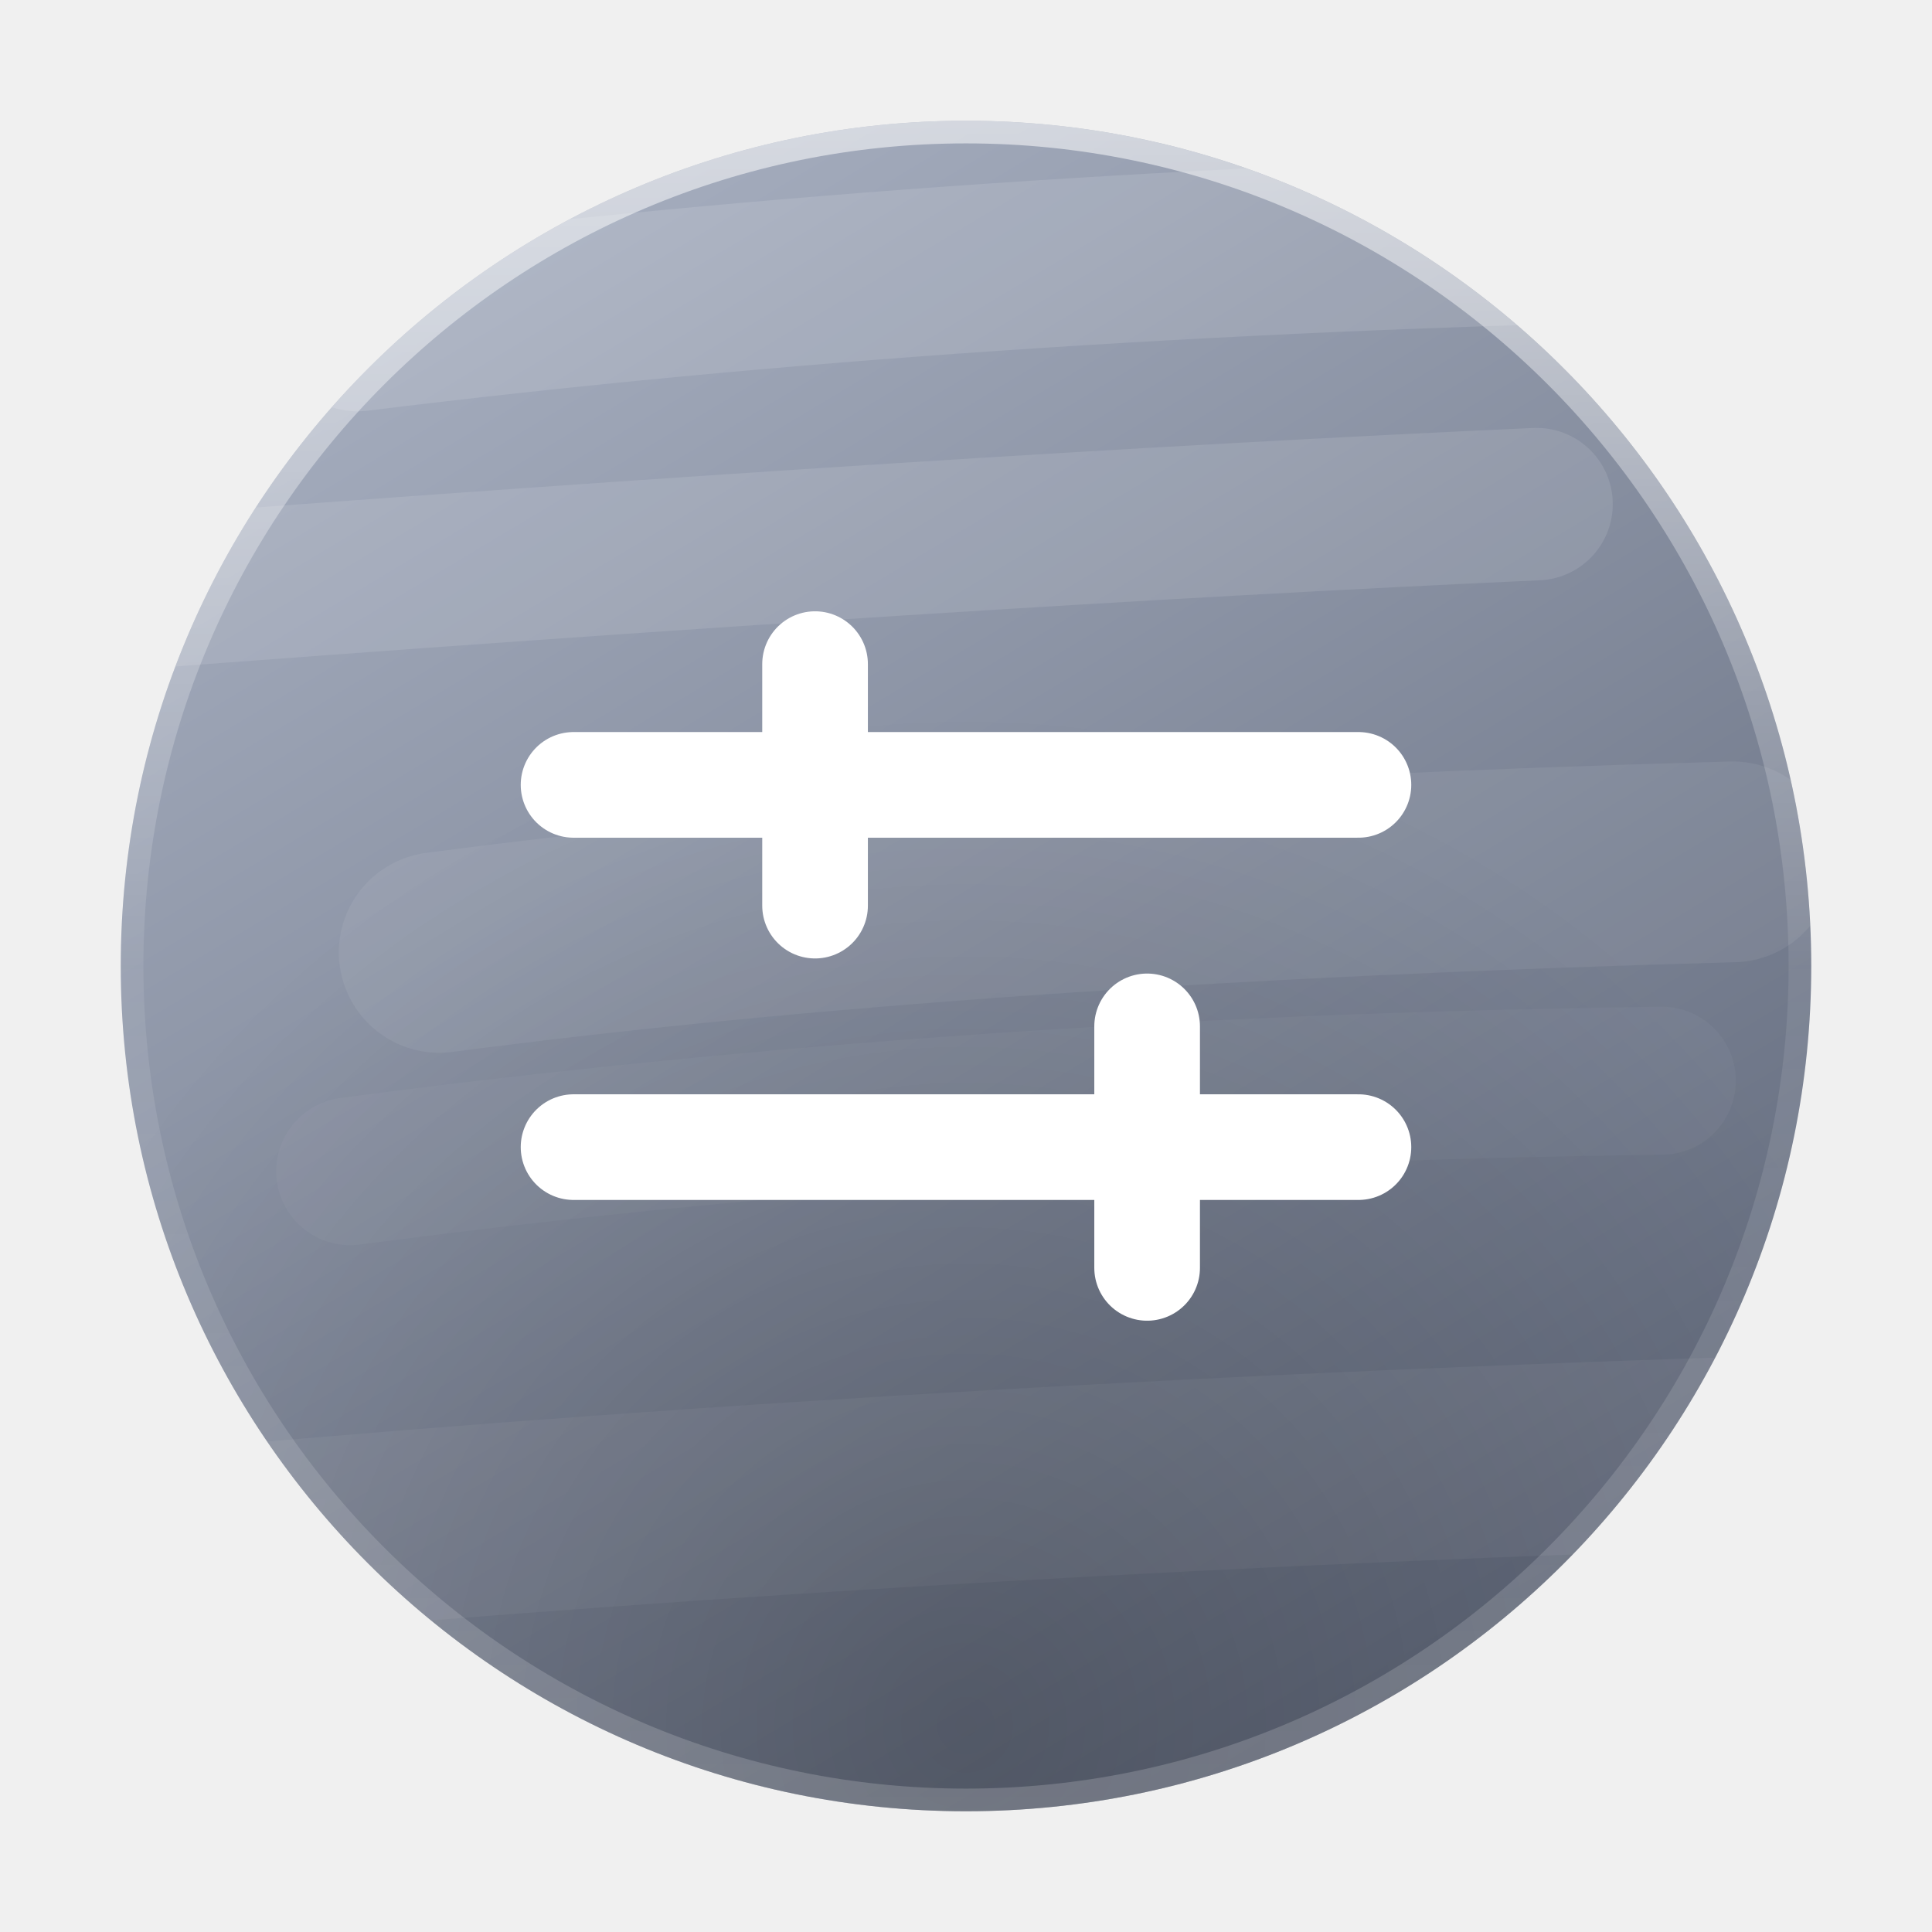
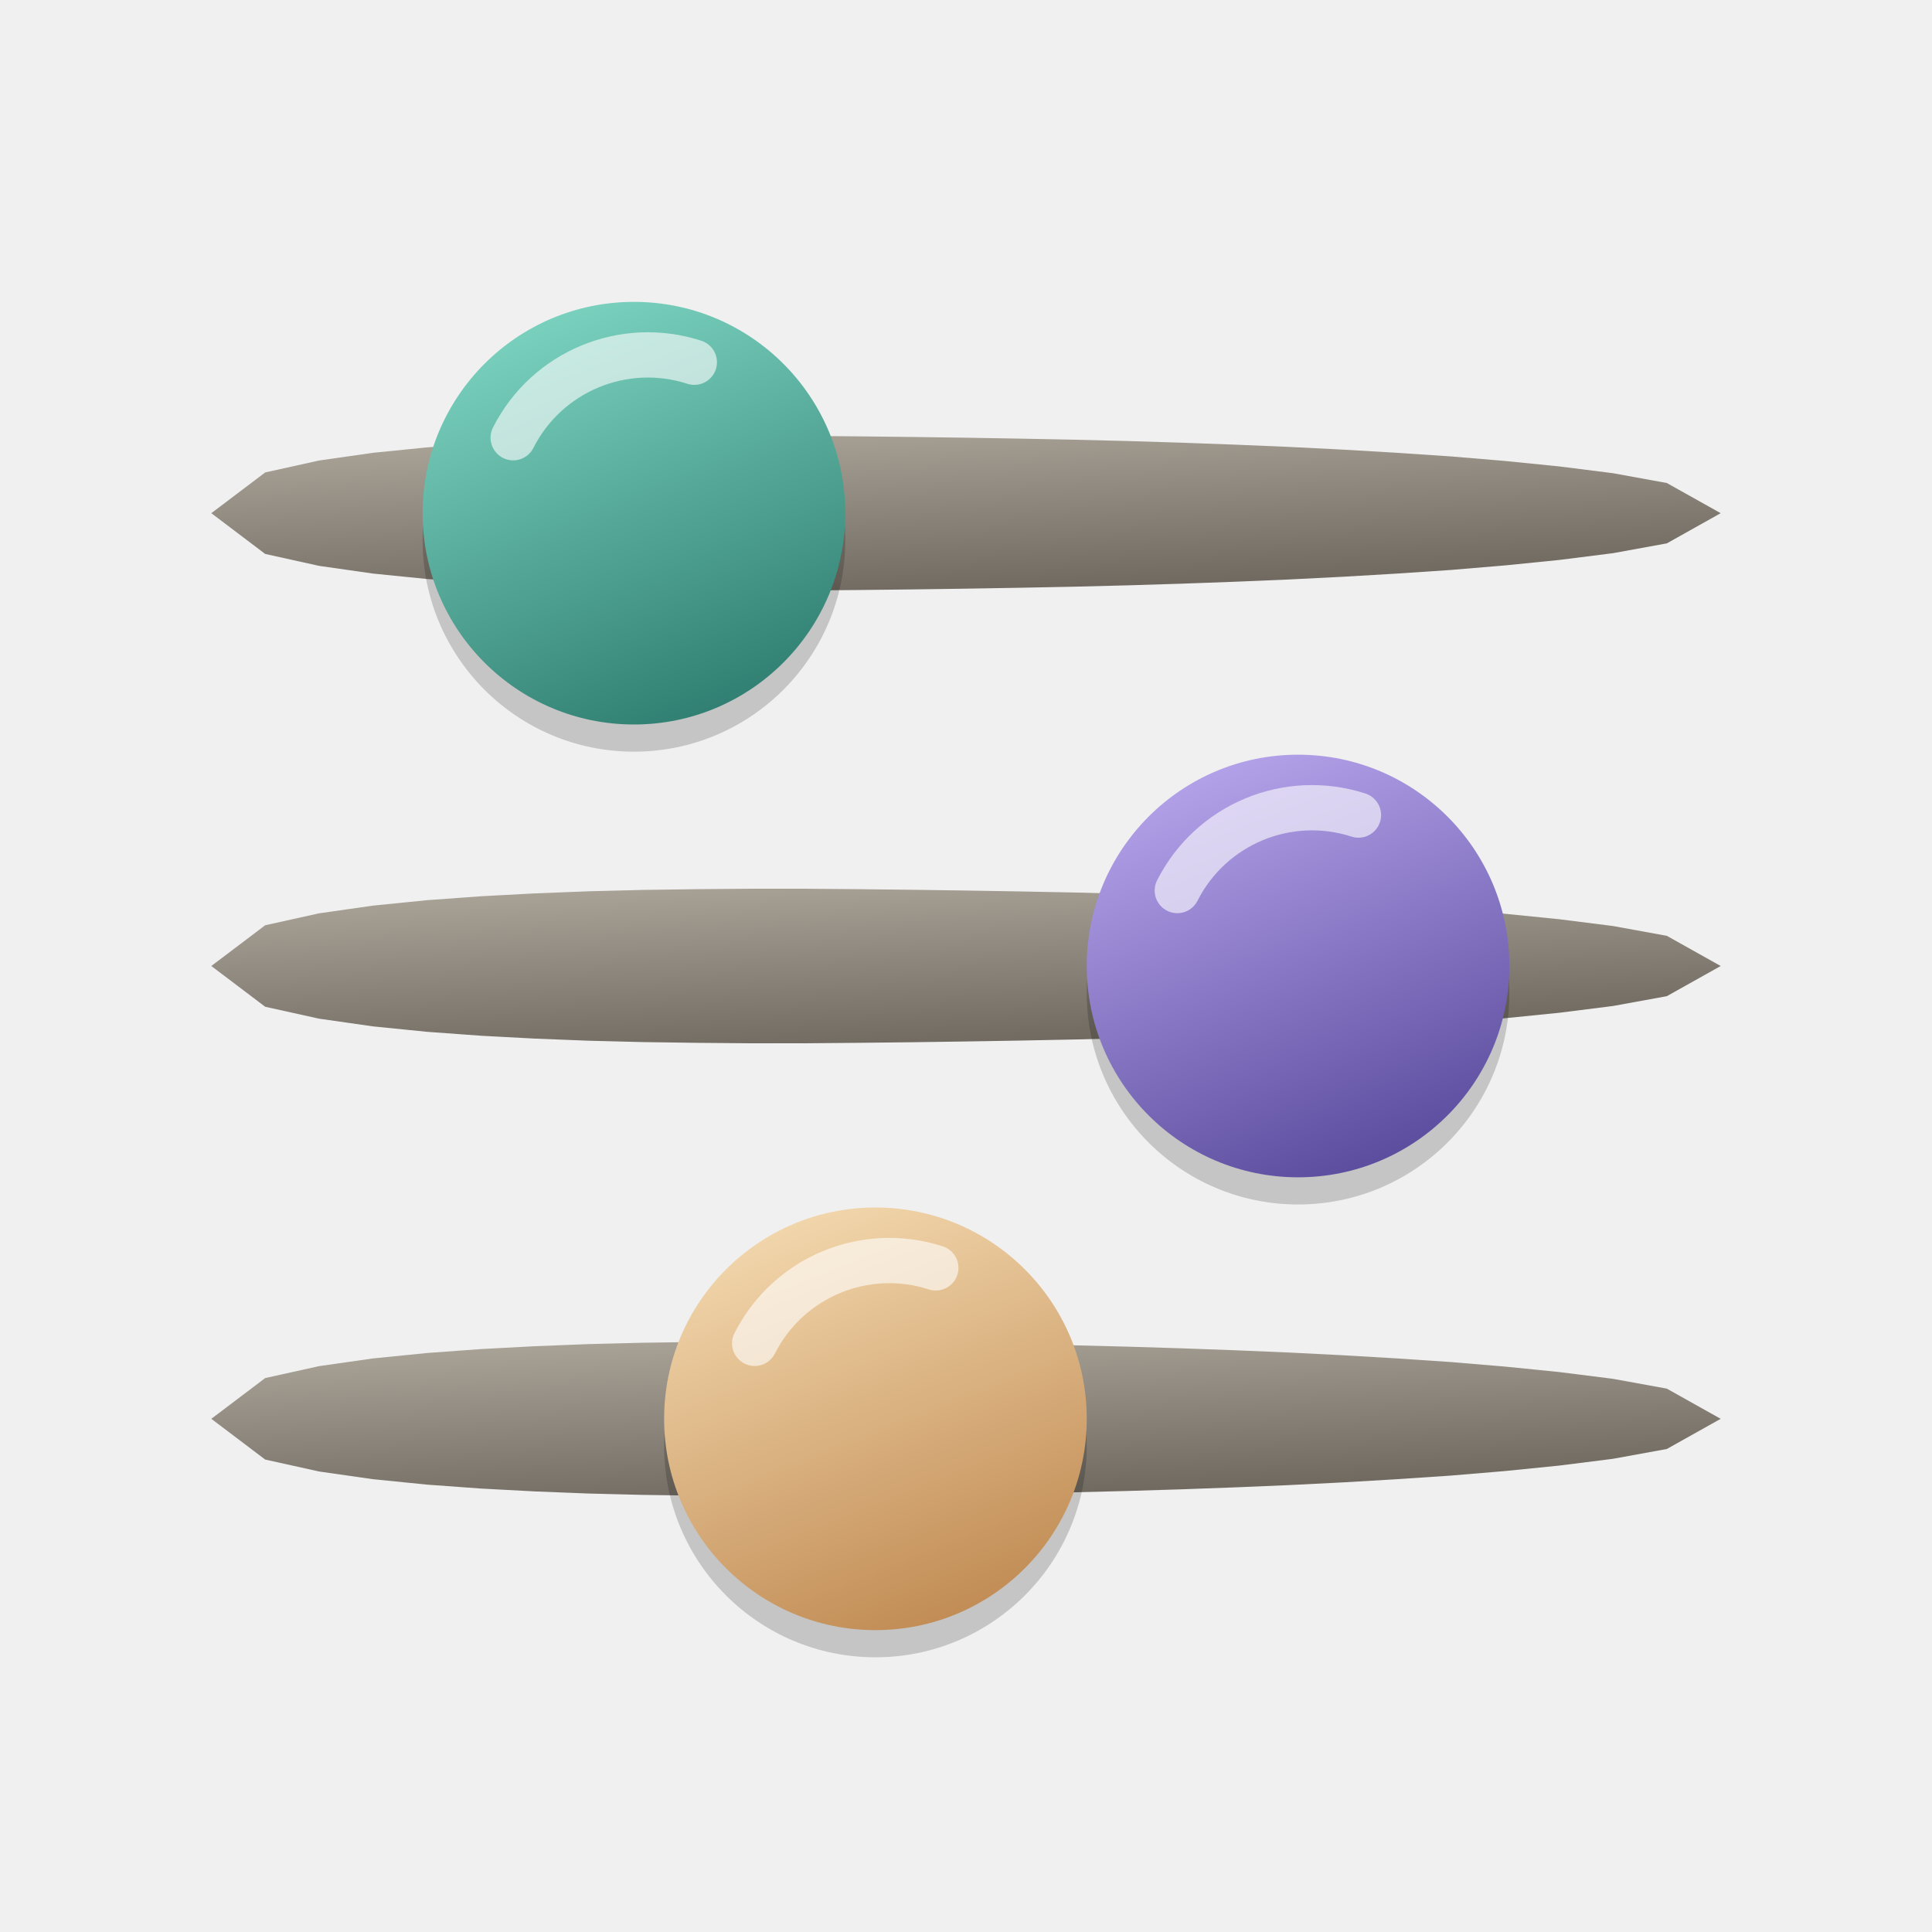
<svg xmlns="http://www.w3.org/2000/svg" viewBox="0 0 128 128">
  <defs>
-     <linearGradient id="glaze" x1="0.2" y1="0" x2="0.8" y2="1">
-       <stop offset="0" stop-color="#A9B1C2" />
-       <stop offset="1" stop-color="#5D6577" />
+     <linearGradient id="g1" x1="0.3" y1="0.0" x2="0.7" y2="1.0">
+       <stop offset="0" stop-color="#A8A196" />
+       <stop offset="1" stop-color="#6C665D" />
    </linearGradient>
-     <linearGradient id="rim" x1="0" y1="0" x2="0" y2="1">
-       <stop offset="0" stop-color="#FFFFFF" stop-opacity="0.55" />
-       <stop offset="0.5" stop-color="#FFFFFF" stop-opacity="0.08" />
-       <stop offset="1" stop-color="#FFFFFF" stop-opacity="0.18" />
+     <linearGradient id="g2" x1="0.3" y1="0.0" x2="0.7" y2="1.0">
+       <stop offset="0" stop-color="#7CD3C0" />
+       <stop offset="1" stop-color="#2E7D70" />
    </linearGradient>
-     <radialGradient id="shade" cx="0.5" cy="0.95" r="0.6">
-       <stop offset="0" stop-color="#000000" stop-opacity="0.22" />
-       <stop offset="1" stop-color="#000000" stop-opacity="0" />
-     </radialGradient>
-     <clipPath id="pebble">
-       <circle cx="64" cy="64" r="56" />
-     </clipPath>
+     <linearGradient id="g3" x1="0.3" y1="0.0" x2="0.7" y2="1.0">
+       <stop offset="0" stop-color="#B5A3EB" />
+       <stop offset="1" stop-color="#5A4A9C" />
+     </linearGradient>
+     <linearGradient id="g4" x1="0.3" y1="0.0" x2="0.7" y2="1.0">
+       <stop offset="0" stop-color="#F3D8AE" />
+       <stop offset="1" stop-color="#C08A52" />
+     </linearGradient>
  </defs>
-   <circle cx="64" cy="64" r="56" fill="url(#glaze)" />
-   <g clip-path="url(#pebble)">
-     <path d="M23.7 21.7 Q64 16.7 111.7 15.7" stroke="#FFFFFF" stroke-opacity="0.116" stroke-width="11.1" stroke-linecap="round" fill="none" />
-     <path d="M7.5 39.4 Q64 35.1 101.8 33.4" stroke="#FFFFFF" stroke-opacity="0.105" stroke-width="10.1" stroke-linecap="round" fill="none" />
-     <path d="M29.1 63.1 Q64 58.5 114.8 57.1" stroke="#FFFFFF" stroke-opacity="0.066" stroke-width="13.3" stroke-linecap="round" fill="none" />
-     <path d="M23.2 77.6 Q64 72.2 110.1 71.6" stroke="#FFFFFF" stroke-opacity="0.033" stroke-width="9.8" stroke-linecap="round" fill="none" />
-     <path d="M15.2 102.1 Q64 97.8 119.8 96.1" stroke="#FFFFFF" stroke-opacity="0.051" stroke-width="12.7" stroke-linecap="round" fill="none" />
-     <circle cx="64" cy="64" r="56" fill="url(#shade)" />
-   </g>
-   <circle cx="64" cy="64" r="55.25" fill="none" stroke="url(#rim)" stroke-width="1.5" />
-   <path d="M38 52 h52 M38 76 h52 M54 44 v16 M76 68 v16" fill="none" stroke="#FFFFFF" stroke-width="7" stroke-linecap="round" stroke-linejoin="round" />
+   <path d="M14.00,34.00 L17.57,31.30 L21.14,30.51 L24.71,30.00 L28.29,29.64 L31.86,29.38 L35.43,29.19 L39.00,29.05 L42.57,28.96 L46.14,28.91 L49.71,28.88 L53.29,28.88 L56.86,28.91 L60.43,28.95 L64.00,29.00 L67.57,29.06 L71.14,29.13 L74.71,29.22 L78.29,29.33 L81.86,29.46 L85.43,29.61 L89.00,29.79 L92.57,30.00 L96.14,30.24 L99.71,30.54 L103.29,30.90 L106.86,31.35 L110.43,32.00 L114.00,34.00 L114.00,34.00 L110.43,36.00 L106.86,36.65 L103.29,37.10 L99.71,37.46 L96.14,37.76 L92.57,38.00 L89.00,38.21 L85.43,38.39 L81.86,38.54 L78.29,38.67 L74.71,38.78 L71.14,38.87 L67.57,38.94 L64.00,39.00 L60.43,39.05 L56.86,39.09 L53.29,39.12 L49.71,39.12 L46.14,39.09 L42.57,39.04 L39.00,38.95 L35.43,38.81 L31.86,38.62 L28.29,38.36 L24.71,38.00 L21.14,37.49 L17.57,36.70 L14.00,34.00 Z" fill="url(#g1)" opacity="1.0" />
+   <path d="M14.00,64.00 L17.57,61.30 L21.14,60.51 L24.71,60.00 L28.29,59.64 L31.86,59.38 L35.43,59.19 L39.00,59.05 L42.57,58.96 L46.14,58.91 L49.71,58.88 L53.29,58.88 L56.86,58.91 L60.43,58.95 L64.00,59.00 L67.57,59.06 L71.14,59.13 L74.71,59.22 L78.29,59.33 L81.86,59.46 L85.43,59.61 L89.00,59.79 L92.57,60.00 L96.14,60.24 L99.71,60.54 L103.29,60.90 L106.86,61.35 L110.43,62.00 L114.00,64.00 L114.00,64.00 L110.43,66.00 L106.86,66.65 L103.29,67.10 L99.71,67.46 L96.14,67.76 L92.57,68.00 L89.00,68.21 L85.43,68.39 L81.86,68.54 L78.29,68.67 L74.71,68.78 L71.14,68.87 L67.57,68.94 L64.00,69.00 L60.43,69.05 L56.86,69.09 L53.29,69.12 L49.71,69.12 L46.14,69.09 L42.57,69.04 L39.00,68.95 L35.43,68.81 L31.86,68.62 L28.29,68.36 L24.71,68.00 L21.14,67.49 L17.57,66.70 L14.00,64.00 Z" fill="url(#g1)" opacity="1.0" />
+   <path d="M14.00,94.00 L17.57,91.30 L21.14,90.51 L24.71,90.00 L28.29,89.64 L31.86,89.38 L35.43,89.19 L39.00,89.05 L42.57,88.96 L46.14,88.91 L49.71,88.88 L53.29,88.88 L56.86,88.91 L60.43,88.95 L64.00,89.00 L67.57,89.06 L71.14,89.13 L74.71,89.22 L78.29,89.33 L81.86,89.46 L85.43,89.61 L89.00,89.79 L92.57,90.00 L96.14,90.24 L99.71,90.54 L103.29,90.90 L106.86,91.35 L110.43,92.00 L114.00,94.00 L114.00,94.00 L110.43,96.00 L106.86,96.65 L103.29,97.10 L99.71,97.46 L96.14,97.76 L92.57,98.00 L89.00,98.21 L85.43,98.39 L81.86,98.54 L78.29,98.67 L74.71,98.78 L71.14,98.87 L67.57,98.94 L64.00,99.00 L60.43,99.05 L56.86,99.09 L53.29,99.12 L49.71,99.12 L46.14,99.09 L42.57,99.04 L39.00,98.95 L35.43,98.81 L31.86,98.62 L28.29,98.36 L24.71,98.00 L21.14,97.49 L17.57,96.70 L14.00,94.00 Z" fill="url(#g1)" opacity="1.0" />
+   <circle cx="42" cy="35.8" r="14" fill="#000000" opacity="0.18" />
+   <circle cx="42" cy="34" r="14" fill="url(#g2)" />
+   <path d="M34,29 A10 10 0 0 1 46,24" fill="none" stroke="#ffffff" stroke-opacity="0.6" stroke-width="3" stroke-linecap="round" />
+   <circle cx="86" cy="65.8" r="14" fill="#000000" opacity="0.18" />
+   <circle cx="86" cy="64" r="14" fill="url(#g3)" />
+   <path d="M78,59 A10 10 0 0 1 90,54" fill="none" stroke="#ffffff" stroke-opacity="0.6" stroke-width="3" stroke-linecap="round" />
+   <circle cx="58" cy="95.8" r="14" fill="#000000" opacity="0.18" />
+   <circle cx="58" cy="94" r="14" fill="url(#g4)" />
+   <path d="M50,89 A10 10 0 0 1 62,84" fill="none" stroke="#ffffff" stroke-opacity="0.6" stroke-width="3" stroke-linecap="round" />
</svg>
